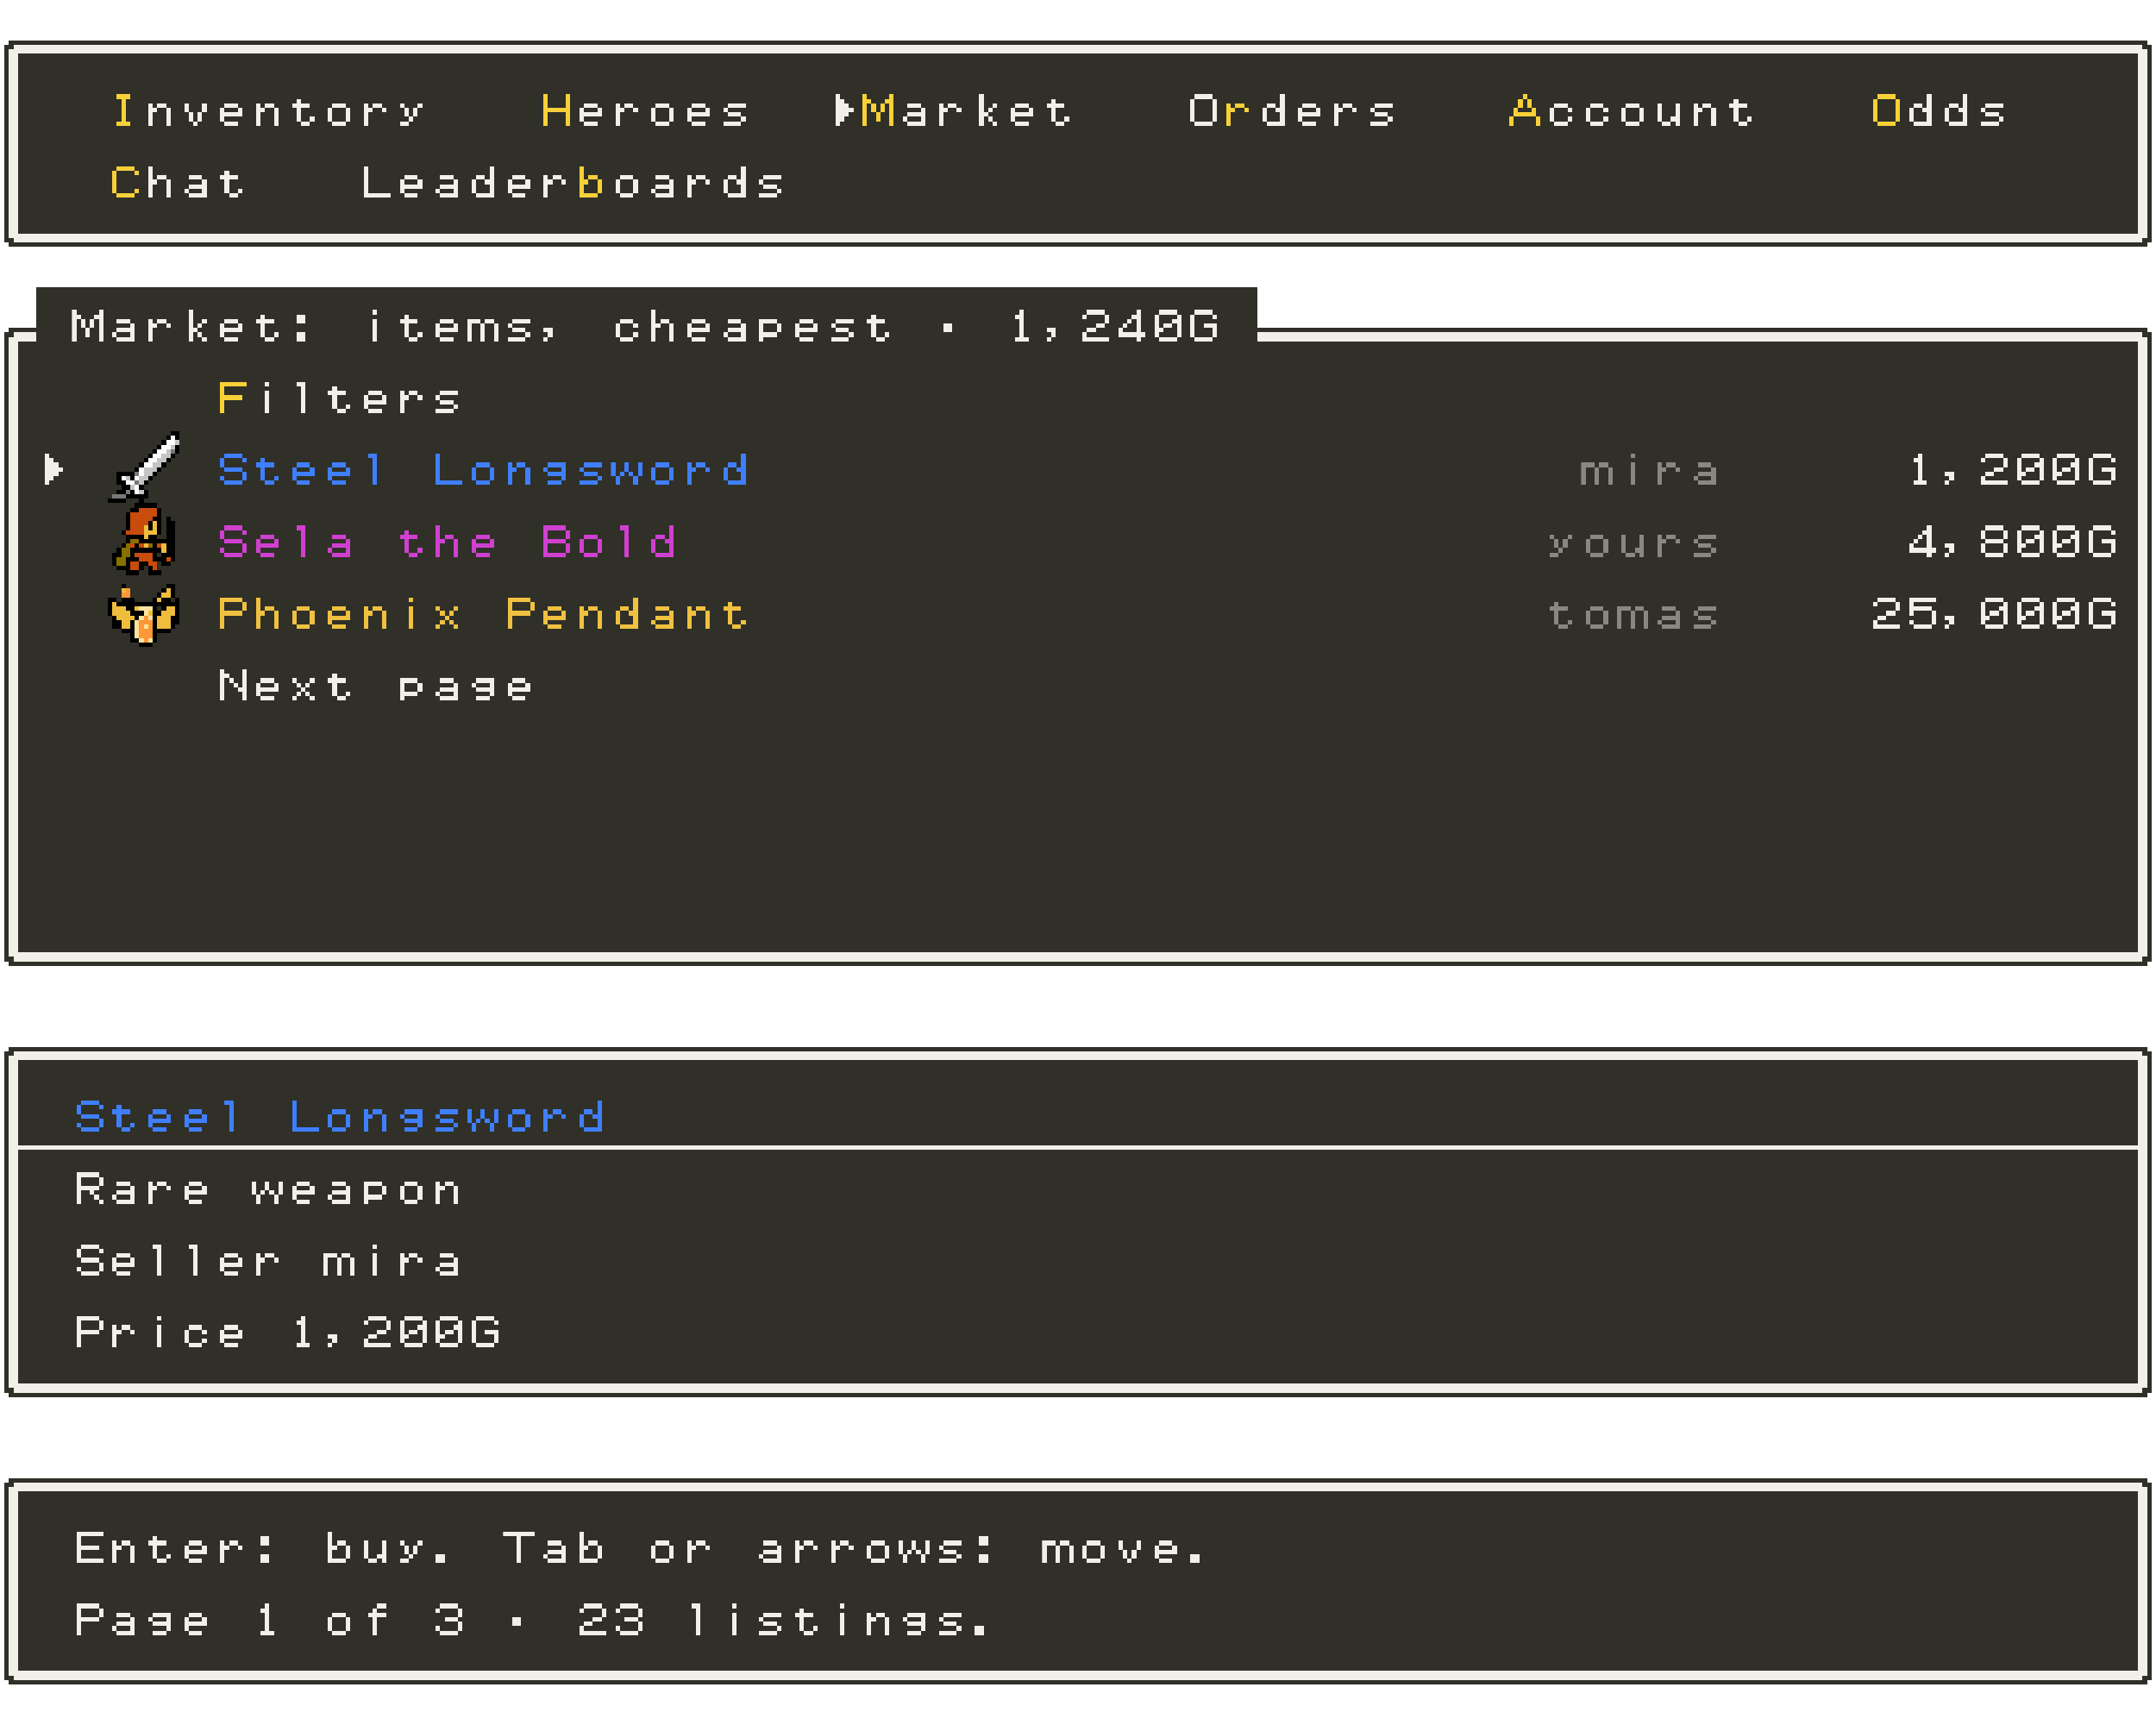
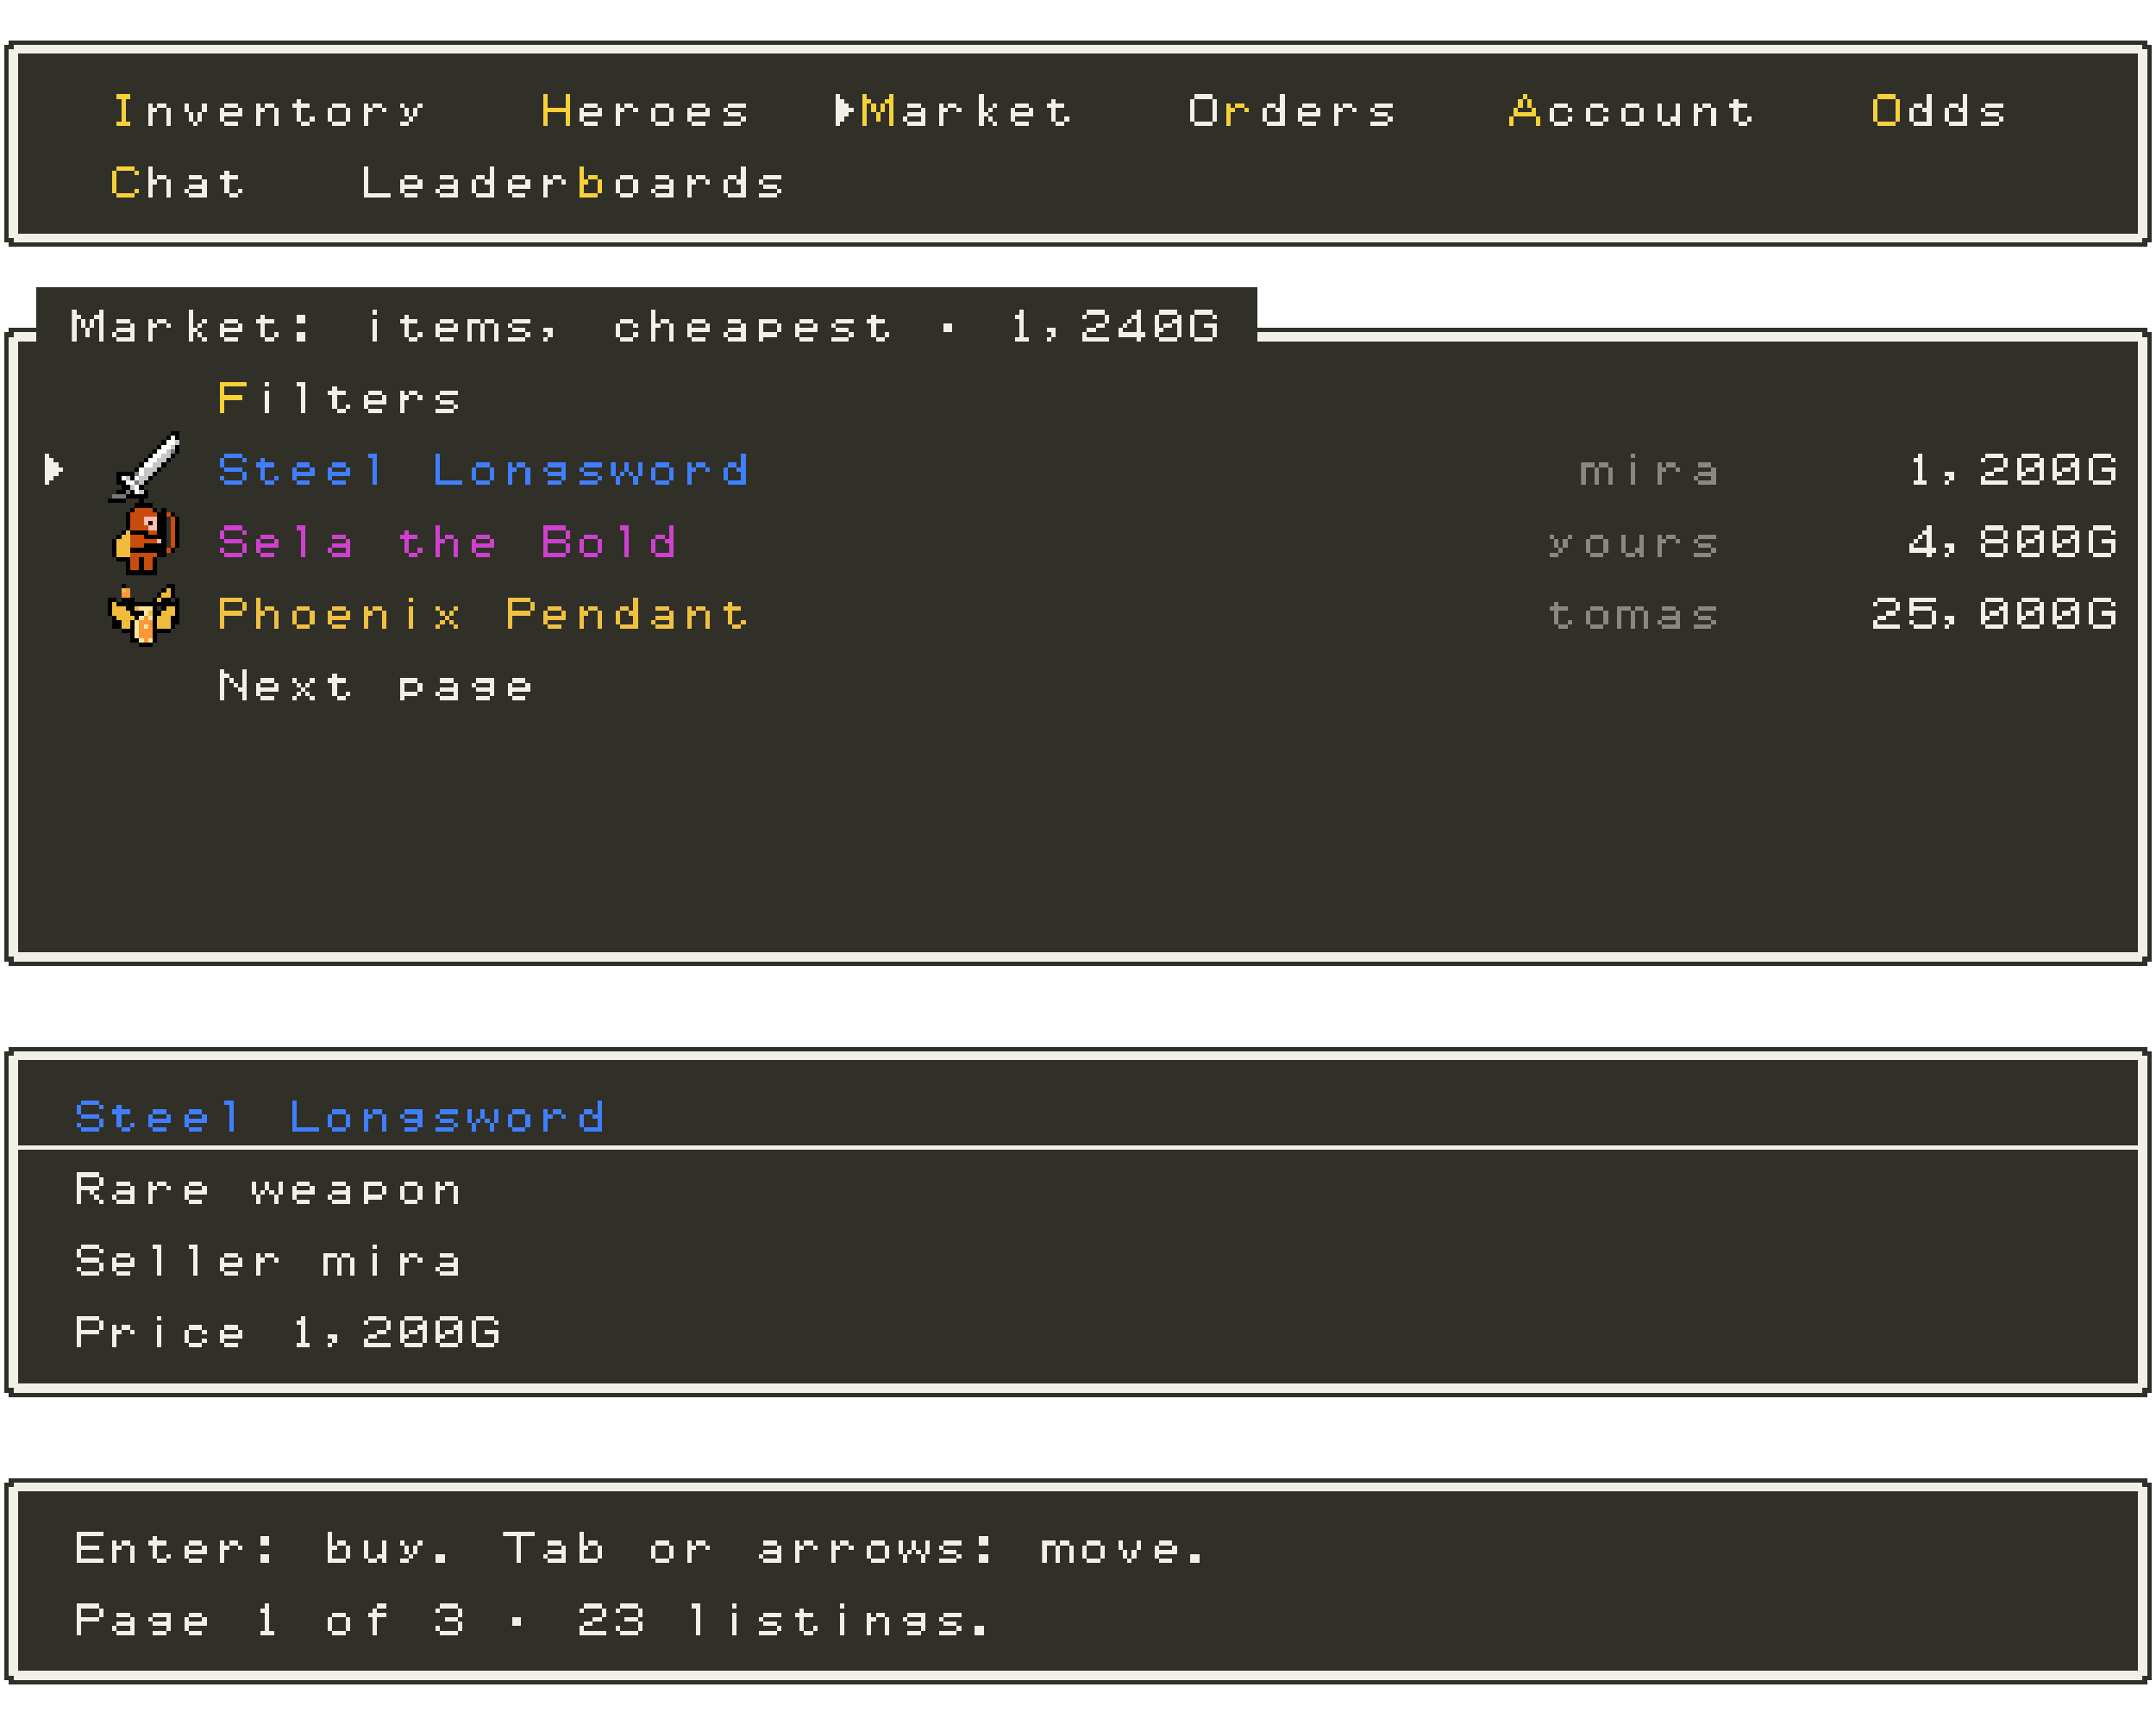
<svg xmlns="http://www.w3.org/2000/svg" viewBox="0 0 480 384" width="480" height="384" shape-rendering="crispEdges">
  <defs>
    <symbol id="g0">
      <path d="M2 5h3v1h-3zM3 6h1v1h-1zM3 7h1v1h-1zM3 8h1v1h-1zM3 9h1v1h-1zM3 10h1v1h-1zM2 11h3v1h-3z" />
    </symbol>
    <symbol id="g1">
      <path d="M1 7h1v1h-1zM3 7h2v1h-2zM1 8h2v1h-2zM5 8h1v1h-1zM1 9h1v1h-1zM5 9h1v1h-1zM1 10h1v1h-1zM5 10h1v1h-1zM1 11h1v1h-1zM5 11h1v1h-1z" />
    </symbol>
    <symbol id="g2">
      <path d="M1 7h1v1h-1zM5 7h1v1h-1zM1 8h1v1h-1zM5 8h1v1h-1zM2 9h1v1h-1zM4 9h1v1h-1zM2 10h1v1h-1zM4 10h1v1h-1zM3 11h1v1h-1z" />
    </symbol>
    <symbol id="g3">
      <path d="M2 7h3v1h-3zM1 8h1v1h-1zM5 8h1v1h-1zM1 9h5v1h-5zM1 10h1v1h-1zM2 11h3v1h-3z" />
    </symbol>
    <symbol id="g4">
      <path d="M2 6h1v1h-1zM1 7h4v1h-4zM2 8h1v1h-1zM2 9h1v1h-1zM2 10h1v1h-1zM5 10h1v1h-1zM3 11h2v1h-2z" />
    </symbol>
    <symbol id="g5">
      <path d="M2 7h3v1h-3zM1 8h1v1h-1zM5 8h1v1h-1zM1 9h1v1h-1zM5 9h1v1h-1zM1 10h1v1h-1zM5 10h1v1h-1zM2 11h3v1h-3z" />
    </symbol>
    <symbol id="g6">
      <path d="M1 7h1v1h-1zM3 7h2v1h-2zM1 8h2v1h-2zM5 8h1v1h-1zM1 9h1v1h-1zM1 10h1v1h-1zM1 11h1v1h-1z" />
    </symbol>
    <symbol id="g7">
      <path d="M1 7h1v1h-1zM5 7h1v1h-1zM2 8h1v1h-1zM4 8h1v1h-1zM2 9h1v1h-1zM4 9h1v1h-1zM3 10h1v1h-1zM1 11h2v1h-2z" />
    </symbol>
    <symbol id="g8">
      <path d="M1 5h1v1h-1zM6 5h1v1h-1zM1 6h1v1h-1zM6 6h1v1h-1zM1 7h1v1h-1zM6 7h1v1h-1zM1 8h6v1h-6zM1 9h1v1h-1zM6 9h1v1h-1zM1 10h1v1h-1zM6 10h1v1h-1zM1 11h1v1h-1zM6 11h1v1h-1z" />
    </symbol>
    <symbol id="g9">
      <path d="M2 7h4v1h-4zM1 8h1v1h-1zM2 9h3v1h-3zM5 10h1v1h-1zM1 11h4v1h-4z" />
    </symbol>
    <symbol id="g10">
      <path d="M2 5h1v1h-1zM2 6h2v1h-2zM2 7h3v1h-3zM2 8h4v1h-4zM2 9h3v1h-3zM2 10h2v1h-2zM2 11h1v1h-1z" />
    </symbol>
    <symbol id="g11">
      <path d="M0 5h1v1h-1zM6 5h1v1h-1zM0 6h2v1h-2zM5 6h2v1h-2zM0 7h1v1h-1zM2 7h1v1h-1zM4 7h1v1h-1zM6 7h1v1h-1zM0 8h1v1h-1zM2 8h1v1h-1zM4 8h1v1h-1zM6 8h1v1h-1zM0 9h1v1h-1zM3 9h1v1h-1zM6 9h1v1h-1zM0 10h1v1h-1zM3 10h1v1h-1zM6 10h1v1h-1zM0 11h1v1h-1zM6 11h1v1h-1z" />
    </symbol>
    <symbol id="g12">
      <path d="M2 7h3v1h-3zM5 8h1v1h-1zM2 9h4v1h-4zM1 10h1v1h-1zM5 10h1v1h-1zM2 11h4v1h-4z" />
    </symbol>
    <symbol id="g13">
      <path d="M2 5h1v1h-1zM2 6h1v1h-1zM2 7h1v1h-1zM5 7h1v1h-1zM2 8h1v1h-1zM4 8h1v1h-1zM2 9h2v1h-2zM2 10h1v1h-1zM4 10h1v1h-1zM2 11h1v1h-1zM5 11h1v1h-1z" />
    </symbol>
    <symbol id="g14">
      <path d="M2 5h4v1h-4zM1 6h1v1h-1zM6 6h1v1h-1zM1 7h1v1h-1zM6 7h1v1h-1zM1 8h1v1h-1zM6 8h1v1h-1zM1 9h1v1h-1zM6 9h1v1h-1zM1 10h1v1h-1zM6 10h1v1h-1zM2 11h4v1h-4z" />
    </symbol>
    <symbol id="g15">
      <path d="M5 5h1v1h-1zM5 6h1v1h-1zM2 7h2v1h-2zM5 7h1v1h-1zM1 8h1v1h-1zM4 8h2v1h-2zM1 9h1v1h-1zM5 9h1v1h-1zM1 10h1v1h-1zM5 10h1v1h-1zM2 11h4v1h-4z" />
    </symbol>
    <symbol id="g16">
      <path d="M3 5h1v1h-1zM2 6h1v1h-1zM4 6h1v1h-1zM2 7h1v1h-1zM4 7h1v1h-1zM1 8h1v1h-1zM5 8h1v1h-1zM1 9h5v1h-5zM0 10h1v1h-1zM6 10h1v1h-1zM0 11h1v1h-1zM6 11h1v1h-1z" />
    </symbol>
    <symbol id="g17">
      <path d="M2 7h3v1h-3zM1 8h1v1h-1zM5 8h1v1h-1zM1 9h1v1h-1zM1 10h1v1h-1zM5 10h1v1h-1zM2 11h3v1h-3z" />
    </symbol>
    <symbol id="g18">
      <path d="M1 7h1v1h-1zM5 7h1v1h-1zM1 8h1v1h-1zM5 8h1v1h-1zM1 9h1v1h-1zM5 9h1v1h-1zM1 10h1v1h-1zM4 10h2v1h-2zM2 11h2v1h-2zM5 11h1v1h-1z" />
    </symbol>
    <symbol id="g19">
      <path d="M2 5h4v1h-4zM1 6h1v1h-1zM6 6h1v1h-1zM1 7h1v1h-1zM1 8h1v1h-1zM1 9h1v1h-1zM1 10h1v1h-1zM6 10h1v1h-1zM2 11h4v1h-4z" />
    </symbol>
    <symbol id="g20">
      <path d="M1 5h1v1h-1zM1 6h1v1h-1zM1 7h1v1h-1zM3 7h2v1h-2zM1 8h2v1h-2zM5 8h1v1h-1zM1 9h1v1h-1zM5 9h1v1h-1zM1 10h1v1h-1zM5 10h1v1h-1zM1 11h1v1h-1zM5 11h1v1h-1z" />
    </symbol>
    <symbol id="g21">
      <path d="M1 5h1v1h-1zM1 6h1v1h-1zM1 7h1v1h-1zM1 8h1v1h-1zM1 9h1v1h-1zM1 10h1v1h-1zM1 11h6v1h-6z" />
    </symbol>
    <symbol id="g22">
      <path d="M1 5h1v1h-1zM1 6h1v1h-1zM1 7h1v1h-1zM3 7h2v1h-2zM1 8h2v1h-2zM5 8h1v1h-1zM1 9h1v1h-1zM5 9h1v1h-1zM1 10h1v1h-1zM5 10h1v1h-1zM1 11h4v1h-4z" />
    </symbol>
    <symbol id="g23">
      <path d="M2 6h2v1h-2zM2 7h2v1h-2zM2 10h2v1h-2zM2 11h2v1h-2z" />
    </symbol>
    <symbol id="g24">
      <path d="M3 5h1v1h-1zM3 7h1v1h-1zM3 8h1v1h-1zM3 9h1v1h-1zM3 10h1v1h-1zM3 11h1v1h-1z" />
    </symbol>
    <symbol id="g25">
      <path d="M0 7h3v1h-3zM4 7h2v1h-2zM0 8h1v1h-1zM3 8h1v1h-1zM6 8h1v1h-1zM0 9h1v1h-1zM3 9h1v1h-1zM6 9h1v1h-1zM0 10h1v1h-1zM3 10h1v1h-1zM6 10h1v1h-1zM0 11h1v1h-1zM3 11h1v1h-1zM6 11h1v1h-1z" />
    </symbol>
    <symbol id="g26">
      <path d="M1 9h2v1h-2zM2 10h1v1h-1zM1 11h1v1h-1z" />
    </symbol>
    <symbol id="g27">
      <path d="M1 7h4v1h-4zM1 8h1v1h-1zM5 8h1v1h-1zM1 9h1v1h-1zM5 9h1v1h-1zM1 10h4v1h-4zM1 11h1v1h-1z" />
    </symbol>
    <symbol id="g28">
      <path d="M2 8h2v1h-2zM2 9h2v1h-2z" />
    </symbol>
    <symbol id="g29">
      <path d="M3 5h1v1h-1zM2 6h2v1h-2zM3 7h1v1h-1zM3 8h1v1h-1zM3 9h1v1h-1zM3 10h1v1h-1zM2 11h3v1h-3z" />
    </symbol>
    <symbol id="g30">
      <path d="M2 5h4v1h-4zM1 6h1v1h-1zM6 6h1v1h-1zM6 7h1v1h-1zM4 8h2v1h-2zM2 9h2v1h-2zM1 10h1v1h-1zM1 11h6v1h-6z" />
    </symbol>
    <symbol id="g31">
      <path d="M5 5h1v1h-1zM4 6h2v1h-2zM3 7h1v1h-1zM5 7h1v1h-1zM2 8h1v1h-1zM5 8h1v1h-1zM1 9h1v1h-1zM5 9h1v1h-1zM1 10h6v1h-6zM5 11h1v1h-1z" />
    </symbol>
    <symbol id="g32">
      <path d="M2 5h4v1h-4zM1 6h1v1h-1zM6 6h1v1h-1zM1 7h1v1h-1zM5 7h2v1h-2zM1 8h1v1h-1zM3 8h2v1h-2zM6 8h1v1h-1zM1 9h2v1h-2zM6 9h1v1h-1zM1 10h1v1h-1zM6 10h1v1h-1zM2 11h4v1h-4z" />
    </symbol>
    <symbol id="g33">
      <path d="M2 5h4v1h-4zM1 6h1v1h-1zM6 6h1v1h-1zM1 7h1v1h-1zM1 8h1v1h-1zM4 8h3v1h-3zM1 9h1v1h-1zM6 9h1v1h-1zM1 10h1v1h-1zM6 10h1v1h-1zM2 11h4v1h-4z" />
    </symbol>
    <symbol id="g34">
      <path d="M1 5h6v1h-6zM1 6h1v1h-1zM1 7h1v1h-1zM1 8h5v1h-5zM1 9h1v1h-1zM1 10h1v1h-1zM1 11h1v1h-1z" />
    </symbol>
    <symbol id="g35">
      <path d="M2 5h2v1h-2zM3 6h1v1h-1zM3 7h1v1h-1zM3 8h1v1h-1zM3 9h1v1h-1zM3 10h1v1h-1zM3 11h1v1h-1z" />
    </symbol>
    <symbol id="g36">
      <path d="M2 5h4v1h-4zM1 6h1v1h-1zM6 6h1v1h-1zM1 7h1v1h-1zM2 8h4v1h-4zM6 9h1v1h-1zM1 10h1v1h-1zM6 10h1v1h-1zM2 11h4v1h-4z" />
    </symbol>
    <symbol id="g37">
      <path d="M2 7h4v1h-4zM1 8h1v1h-1zM5 8h1v1h-1zM2 9h4v1h-4zM5 10h1v1h-1zM2 11h3v1h-3z" />
    </symbol>
    <symbol id="g38">
      <path d="M0 7h1v1h-1zM3 7h1v1h-1zM6 7h1v1h-1zM0 8h1v1h-1zM3 8h1v1h-1zM6 8h1v1h-1zM0 9h1v1h-1zM2 9h1v1h-1zM4 9h1v1h-1zM6 9h1v1h-1zM1 10h1v1h-1zM5 10h1v1h-1zM1 11h1v1h-1zM5 11h1v1h-1z" />
    </symbol>
    <symbol id="g39">
      <path d="M1 5h5v1h-5zM1 6h1v1h-1zM6 6h1v1h-1zM1 7h1v1h-1zM6 7h1v1h-1zM1 8h5v1h-5zM1 9h1v1h-1zM6 9h1v1h-1zM1 10h1v1h-1zM6 10h1v1h-1zM1 11h5v1h-5z" />
    </symbol>
    <symbol id="g40">
      <path d="M2 5h4v1h-4zM1 6h1v1h-1zM6 6h1v1h-1zM1 7h1v1h-1zM6 7h1v1h-1zM2 8h4v1h-4zM1 9h1v1h-1zM6 9h1v1h-1zM1 10h1v1h-1zM6 10h1v1h-1zM2 11h4v1h-4z" />
    </symbol>
    <symbol id="g41">
      <path d="M1 5h5v1h-5zM1 6h1v1h-1zM6 6h1v1h-1zM1 7h1v1h-1zM6 7h1v1h-1zM1 8h5v1h-5zM1 9h1v1h-1zM1 10h1v1h-1zM1 11h1v1h-1z" />
    </symbol>
    <symbol id="g42">
      <path d="M1 7h1v1h-1zM5 7h1v1h-1zM2 8h1v1h-1zM4 8h1v1h-1zM3 9h1v1h-1zM2 10h1v1h-1zM4 10h1v1h-1zM1 11h1v1h-1zM5 11h1v1h-1z" />
    </symbol>
    <symbol id="g43">
      <path d="M1 5h6v1h-6zM1 6h1v1h-1zM1 7h5v1h-5zM1 8h1v1h-1zM6 8h1v1h-1zM6 9h1v1h-1zM1 10h1v1h-1zM6 10h1v1h-1zM2 11h4v1h-4z" />
    </symbol>
    <symbol id="g44">
      <path d="M1 5h1v1h-1zM6 5h1v1h-1zM1 6h2v1h-2zM6 6h1v1h-1zM1 7h1v1h-1zM3 7h1v1h-1zM6 7h1v1h-1zM1 8h1v1h-1zM4 8h1v1h-1zM6 8h1v1h-1zM1 9h1v1h-1zM5 9h2v1h-2zM1 10h1v1h-1zM6 10h1v1h-1zM1 11h1v1h-1zM6 11h1v1h-1z" />
    </symbol>
    <symbol id="g45">
      <path d="M1 5h5v1h-5zM1 6h1v1h-1zM6 6h1v1h-1zM1 7h1v1h-1zM6 7h1v1h-1zM1 8h5v1h-5zM1 9h1v1h-1zM4 9h1v1h-1zM1 10h1v1h-1zM5 10h1v1h-1zM1 11h1v1h-1zM6 11h1v1h-1z" />
    </symbol>
    <symbol id="g46">
      <path d="M1 5h6v1h-6zM1 6h1v1h-1zM1 7h1v1h-1zM1 8h5v1h-5zM1 9h1v1h-1zM1 10h1v1h-1zM1 11h6v1h-6z" />
    </symbol>
    <symbol id="g47">
      <path d="M1 10h2v1h-2zM1 11h2v1h-2z" />
    </symbol>
    <symbol id="g48">
      <path d="M0 5h7v1h-7zM3 6h1v1h-1zM3 7h1v1h-1zM3 8h1v1h-1zM3 9h1v1h-1zM3 10h1v1h-1zM3 11h1v1h-1z" />
    </symbol>
    <symbol id="g49">
      <path d="M4 5h2v1h-2zM3 6h1v1h-1zM2 7h4v1h-4zM3 8h1v1h-1zM3 9h1v1h-1zM3 10h1v1h-1zM3 11h1v1h-1z" />
    </symbol>
    <symbol id="g50">
      <path d="M2 5h4v1h-4zM1 6h1v1h-1zM6 6h1v1h-1zM6 7h1v1h-1zM3 8h3v1h-3zM6 9h1v1h-1zM1 10h1v1h-1zM6 10h1v1h-1zM2 11h4v1h-4z" />
    </symbol>
  </defs>
  <g id="w-tab">
    <path fill="#303028" d="M2 9H478V10H479V54H478V55H2V54H1V10H2Z" />
    <g fill="#f0f0e8">
      <rect x="3" y="10" width="474" height="1" />
      <rect x="2" y="11" width="476" height="1" />
      <rect x="2" y="52" width="476" height="1" />
      <rect x="3" y="53" width="474" height="1" />
      <rect x="2" y="12" width="2" height="40" />
      <rect x="476" y="12" width="2" height="40" />
    </g>
    <use href="#g10" x="184" y="16" fill="#f0f0e8" />
    <use href="#g0" x="24" y="16" fill="#f8d038" />
    <use href="#g1" x="32" y="16" fill="#f0f0e8" />
    <use href="#g2" x="40" y="16" fill="#f0f0e8" />
    <use href="#g3" x="48" y="16" fill="#f0f0e8" />
    <use href="#g1" x="56" y="16" fill="#f0f0e8" />
    <use href="#g4" x="64" y="16" fill="#f0f0e8" />
    <use href="#g5" x="72" y="16" fill="#f0f0e8" />
    <use href="#g6" x="80" y="16" fill="#f0f0e8" />
    <use href="#g7" x="88" y="16" fill="#f0f0e8" />
    <use href="#g8" x="120" y="16" fill="#f8d038" />
    <use href="#g3" x="128" y="16" fill="#f0f0e8" />
    <use href="#g6" x="136" y="16" fill="#f0f0e8" />
    <use href="#g5" x="144" y="16" fill="#f0f0e8" />
    <use href="#g3" x="152" y="16" fill="#f0f0e8" />
    <use href="#g9" x="160" y="16" fill="#f0f0e8" />
    <use href="#g11" x="192" y="16" fill="#f8d038" />
    <use href="#g12" x="200" y="16" fill="#f0f0e8" />
    <use href="#g6" x="208" y="16" fill="#f0f0e8" />
    <use href="#g13" x="216" y="16" fill="#f0f0e8" />
    <use href="#g3" x="224" y="16" fill="#f0f0e8" />
    <use href="#g4" x="232" y="16" fill="#f0f0e8" />
    <use href="#g14" x="264" y="16" fill="#f0f0e8" />
    <use href="#g6" x="272" y="16" fill="#f8d038" />
    <use href="#g15" x="280" y="16" fill="#f0f0e8" />
    <use href="#g3" x="288" y="16" fill="#f0f0e8" />
    <use href="#g6" x="296" y="16" fill="#f0f0e8" />
    <use href="#g9" x="304" y="16" fill="#f0f0e8" />
    <use href="#g16" x="336" y="16" fill="#f8d038" />
    <use href="#g17" x="344" y="16" fill="#f0f0e8" />
    <use href="#g17" x="352" y="16" fill="#f0f0e8" />
    <use href="#g5" x="360" y="16" fill="#f0f0e8" />
    <use href="#g18" x="368" y="16" fill="#f0f0e8" />
    <use href="#g1" x="376" y="16" fill="#f0f0e8" />
    <use href="#g4" x="384" y="16" fill="#f0f0e8" />
    <use href="#g14" x="416" y="16" fill="#f8d038" />
    <use href="#g15" x="424" y="16" fill="#f0f0e8" />
    <use href="#g15" x="432" y="16" fill="#f0f0e8" />
    <use href="#g9" x="440" y="16" fill="#f0f0e8" />
    <use href="#g19" x="24" y="32" fill="#f8d038" />
    <use href="#g20" x="32" y="32" fill="#f0f0e8" />
    <use href="#g12" x="40" y="32" fill="#f0f0e8" />
    <use href="#g4" x="48" y="32" fill="#f0f0e8" />
    <use href="#g21" x="80" y="32" fill="#f0f0e8" />
    <use href="#g3" x="88" y="32" fill="#f0f0e8" />
    <use href="#g12" x="96" y="32" fill="#f0f0e8" />
    <use href="#g15" x="104" y="32" fill="#f0f0e8" />
    <use href="#g3" x="112" y="32" fill="#f0f0e8" />
    <use href="#g6" x="120" y="32" fill="#f0f0e8" />
    <use href="#g22" x="128" y="32" fill="#f8d038" />
    <use href="#g5" x="136" y="32" fill="#f0f0e8" />
    <use href="#g12" x="144" y="32" fill="#f0f0e8" />
    <use href="#g6" x="152" y="32" fill="#f0f0e8" />
    <use href="#g15" x="160" y="32" fill="#f0f0e8" />
    <use href="#g9" x="168" y="32" fill="#f0f0e8" />
  </g>
  <g id="w-list" transform="translate(0 64)">
    <path fill="#303028" d="M2 9H478V10H479V150H478V151H2V150H1V10H2Z" />
    <g fill="#f0f0e8">
      <rect x="3" y="10" width="474" height="1" />
      <rect x="2" y="11" width="476" height="1" />
      <rect x="2" y="148" width="476" height="1" />
      <rect x="3" y="149" width="474" height="1" />
      <rect x="2" y="12" width="2" height="136" />
      <rect x="476" y="12" width="2" height="136" />
    </g>
    <rect x="8" y="0" width="272" height="16" fill="#303028" />
    <use href="#g11" x="16" y="0" fill="#f0f0e8" />
    <use href="#g12" x="24" y="0" fill="#f0f0e8" />
    <use href="#g6" x="32" y="0" fill="#f0f0e8" />
    <use href="#g13" x="40" y="0" fill="#f0f0e8" />
    <use href="#g3" x="48" y="0" fill="#f0f0e8" />
    <use href="#g4" x="56" y="0" fill="#f0f0e8" />
    <use href="#g23" x="64" y="0" fill="#f0f0e8" />
    <use href="#g24" x="80" y="0" fill="#f0f0e8" />
    <use href="#g4" x="88" y="0" fill="#f0f0e8" />
    <use href="#g3" x="96" y="0" fill="#f0f0e8" />
    <use href="#g25" x="104" y="0" fill="#f0f0e8" />
    <use href="#g9" x="112" y="0" fill="#f0f0e8" />
    <use href="#g26" x="120" y="0" fill="#f0f0e8" />
    <use href="#g17" x="136" y="0" fill="#f0f0e8" />
    <use href="#g20" x="144" y="0" fill="#f0f0e8" />
    <use href="#g3" x="152" y="0" fill="#f0f0e8" />
    <use href="#g12" x="160" y="0" fill="#f0f0e8" />
    <use href="#g27" x="168" y="0" fill="#f0f0e8" />
    <use href="#g3" x="176" y="0" fill="#f0f0e8" />
    <use href="#g9" x="184" y="0" fill="#f0f0e8" />
    <use href="#g4" x="192" y="0" fill="#f0f0e8" />
    <use href="#g28" x="208" y="0" fill="#f0f0e8" />
    <use href="#g29" x="224" y="0" fill="#f0f0e8" />
    <use href="#g26" x="232" y="0" fill="#f0f0e8" />
    <use href="#g30" x="240" y="0" fill="#f0f0e8" />
    <use href="#g31" x="248" y="0" fill="#f0f0e8" />
    <use href="#g32" x="256" y="0" fill="#f0f0e8" />
    <use href="#g33" x="264" y="0" fill="#f0f0e8" />
    <use href="#g34" x="48" y="16" fill="#f8d038" />
    <use href="#g24" x="56" y="16" fill="#f0f0e8" />
    <use href="#g35" x="64" y="16" fill="#f0f0e8" />
    <use href="#g4" x="72" y="16" fill="#f0f0e8" />
    <use href="#g3" x="80" y="16" fill="#f0f0e8" />
    <use href="#g6" x="88" y="16" fill="#f0f0e8" />
    <use href="#g9" x="96" y="16" fill="#f0f0e8" />
    <use href="#g10" x="8" y="32" fill="#f0f0e8" />
    <g transform="translate(24 32)">
      <path fill="#000000" d="M14 0h2v1h-2zM13 1h1v1h-1zM15 1h1v1h-1zM12 2h1v1h-1zM11 3h1v1h-1zM15 3h1v1h-1zM10 4h1v1h-1zM15 4h1v1h-1zM9 5h1v1h-1zM14 5h1v1h-1zM8 6h1v1h-1zM13 6h1v1h-1zM7 7h1v1h-1zM12 7h1v1h-1zM6 8h1v1h-1zM11 8h1v1h-1zM2 9h4v1h-4zM10 9h1v1h-1zM2 10h1v1h-1zM5 10h1v1h-1zM9 10h1v1h-1zM2 11h2v1h-2zM8 11h1v1h-1zM3 12h2v1h-2zM7 12h1v1h-1zM2 13h2v1h-2zM5 13h1v1h-1zM8 13h1v1h-1zM4 14h5v1h-5zM0 15h4v1h-4zM7 15h1v1h-1z" />
      <path fill="#787878" d="M14 4h1v1h-1zM6 9h1v1h-1zM6 11h1v1h-1zM4 13h1v1h-1zM1 14h3v1h-3z" />
      <path fill="#c4c4c4" d="M15 2h1v1h-1zM14 3h1v1h-1zM13 4h1v1h-1zM12 5h2v1h-2zM11 6h2v1h-2zM10 7h2v1h-2zM8 8h3v1h-3zM8 9h2v1h-2zM4 10h1v1h-1zM7 10h2v1h-2zM7 11h1v1h-1zM5 12h1v1h-1zM7 13h1v1h-1z" />
      <path fill="#fcfcfc" d="M14 1h1v1h-1zM13 2h2v1h-2zM12 3h2v1h-2zM11 4h2v1h-2zM10 5h2v1h-2zM9 6h2v1h-2zM8 7h2v1h-2zM7 8h1v1h-1zM7 9h1v1h-1zM3 10h1v1h-1zM6 10h1v1h-1zM4 11h2v1h-2zM6 12h1v1h-1zM6 13h1v1h-1z" />
    </g>
    <use href="#g36" x="48" y="32" fill="#3f7fff" />
    <use href="#g4" x="56" y="32" fill="#3f7fff" />
    <use href="#g3" x="64" y="32" fill="#3f7fff" />
    <use href="#g3" x="72" y="32" fill="#3f7fff" />
    <use href="#g35" x="80" y="32" fill="#3f7fff" />
    <use href="#g21" x="96" y="32" fill="#3f7fff" />
    <use href="#g5" x="104" y="32" fill="#3f7fff" />
    <use href="#g1" x="112" y="32" fill="#3f7fff" />
    <use href="#g37" x="120" y="32" fill="#3f7fff" />
    <use href="#g9" x="128" y="32" fill="#3f7fff" />
    <use href="#g38" x="136" y="32" fill="#3f7fff" />
    <use href="#g5" x="144" y="32" fill="#3f7fff" />
    <use href="#g6" x="152" y="32" fill="#3f7fff" />
    <use href="#g15" x="160" y="32" fill="#3f7fff" />
    <use href="#g25" x="352" y="32" fill="#888880" />
    <use href="#g24" x="360" y="32" fill="#888880" />
    <use href="#g6" x="368" y="32" fill="#888880" />
    <use href="#g12" x="376" y="32" fill="#888880" />
    <use href="#g29" x="424" y="32" fill="#f0f0e8" />
    <use href="#g26" x="432" y="32" fill="#f0f0e8" />
    <use href="#g30" x="440" y="32" fill="#f0f0e8" />
    <use href="#g32" x="448" y="32" fill="#f0f0e8" />
    <use href="#g32" x="456" y="32" fill="#f0f0e8" />
    <use href="#g33" x="464" y="32" fill="#f0f0e8" />
    <g transform="translate(24 48)">
-       <path fill="#000000" d="M6 0h5v1h-5zM5 1h2v1h-2zM11 1h1v1h-1zM4 2h1v1h-1zM11 2h1v1h-1zM4 3h1v1h-1zM10 3h2v1h-2zM13 3h1v1h-1zM4 4h1v1h-1zM9 4h1v1h-1zM11 4h1v1h-1zM13 4h2v1h-2zM4 5h1v1h-1zM9 5h1v1h-1zM11 5h1v1h-1zM13 5h2v1h-2zM3 6h1v1h-1zM11 6h1v1h-1zM13 6h2v1h-2zM4 7h4v1h-4zM9 7h2v1h-2zM13 7h2v1h-2zM4 8h1v1h-1zM7 8h8v1h-8zM3 9h1v1h-1zM6 9h1v1h-1zM10 9h1v1h-1zM13 9h2v1h-2zM2 10h1v1h-1zM5 10h7v1h-7zM13 10h2v1h-2zM1 11h2v1h-2zM5 11h1v1h-1zM10 11h1v1h-1zM12 11h3v1h-3zM1 12h1v1h-1zM4 12h3v1h-3zM10 12h3v1h-3zM14 12h1v1h-1zM1 13h1v1h-1zM4 13h1v1h-1zM7 13h2v1h-2zM12 13h2v1h-2zM2 14h3v1h-3zM7 14h1v1h-1zM9 14h1v1h-1zM4 15h3v1h-3zM9 15h3v1h-3z" />
-       <path fill="#887000" d="M5 8h2v1h-2zM4 9h1v1h-1zM9 9h1v1h-1zM3 10h2v1h-2zM3 11h2v1h-2zM2 12h2v1h-2zM2 13h2v1h-2z" />
-       <path fill="#c84c0c" d="M7 1h4v1h-4zM5 2h6v1h-6zM5 3h5v1h-5zM5 4h4v1h-4zM5 5h3v1h-3zM4 6h4v1h-4zM5 9h1v1h-1zM7 9h1v1h-1zM11 9h1v1h-1zM6 11h4v1h-4zM7 12h3v1h-3zM13 12h1v1h-1zM5 13h2v1h-2zM9 13h2v1h-2zM5 14h2v1h-2zM10 14h1v1h-1z" />
-       <path fill="#f0bc3c" d="M10 4h1v1h-1zM8 5h1v1h-1zM10 5h1v1h-1zM8 6h3v1h-3zM8 7h1v1h-1zM8 9h1v1h-1zM12 9h1v1h-1zM12 10h1v1h-1z" />
+       <path fill="#000000" d="M6 0h4v1h-4zM5 1h1v1h-1zM10 1h1v1h-1zM12 1h1v1h-1zM4 2h1v1h-1zM11 2h2v1h-2zM14 2h1v1h-1zM4 3h1v1h-1zM11 3h2v1h-2zM15 3h1v1h-1zM4 4h1v1h-1zM9 4h1v1h-1zM11 4h2v1h-2zM15 4h1v1h-1zM4 5h1v1h-1zM11 5h2v1h-2zM15 5h1v1h-1zM3 6h1v1h-1zM5 6h4v1h-4zM11 6h2v1h-2zM15 6h1v1h-1zM2 7h1v1h-1zM8 7h5v1h-5zM15 7h1v1h-1zM1 8h1v1h-1zM12 8h1v1h-1zM15 8h1v1h-1zM1 9h1v1h-1zM8 9h5v1h-5zM15 9h1v1h-1zM1 10h1v1h-1zM5 10h8v1h-8zM14 10h1v1h-1zM1 11h1v1h-1zM11 11h2v1h-2zM2 12h3v1h-3zM7 12h1v1h-1zM10 12h1v1h-1zM4 13h1v1h-1zM7 13h1v1h-1zM10 13h1v1h-1zM4 14h1v1h-1zM7 14h1v1h-1zM10 14h1v1h-1zM4 15h7v1h-7z" />
+       <path fill="#c84c0c" d="M6 1h4v1h-4zM5 2h6v1h-6zM13 2h1v1h-1zM5 3h3v1h-3zM14 3h1v1h-1zM5 4h3v1h-3zM14 4h1v1h-1zM5 5h4v1h-4zM14 5h1v1h-1zM9 6h2v1h-2zM14 6h1v1h-1zM5 7h3v1h-3zM14 7h1v1h-1zM5 8h6v1h-6zM14 8h1v1h-1zM5 9h3v1h-3zM14 9h1v1h-1zM13 10h1v1h-1zM5 11h6v1h-6zM5 12h2v1h-2zM8 12h2v1h-2zM5 13h2v1h-2zM8 13h2v1h-2zM5 14h2v1h-2zM8 14h2v1h-2z" />
+       <path fill="#f0bc3c" d="M4 6h1v1h-1zM3 7h2v1h-2zM2 8h3v1h-3zM2 9h3v1h-3zM2 10h3v1h-3zM2 11h3v1h-3z" />
+       <path fill="#fcbcb0" d="M8 3h3v1h-3zM8 4h1v1h-1zM10 4h1v1h-1zM9 5h2v1h-2zM11 8h1v1h-1z" />
    </g>
    <use href="#g36" x="48" y="48" fill="#d040d0" />
    <use href="#g3" x="56" y="48" fill="#d040d0" />
    <use href="#g35" x="64" y="48" fill="#d040d0" />
    <use href="#g12" x="72" y="48" fill="#d040d0" />
    <use href="#g4" x="88" y="48" fill="#d040d0" />
    <use href="#g20" x="96" y="48" fill="#d040d0" />
    <use href="#g3" x="104" y="48" fill="#d040d0" />
    <use href="#g39" x="120" y="48" fill="#d040d0" />
    <use href="#g5" x="128" y="48" fill="#d040d0" />
    <use href="#g35" x="136" y="48" fill="#d040d0" />
    <use href="#g15" x="144" y="48" fill="#d040d0" />
    <use href="#g7" x="344" y="48" fill="#888880" />
    <use href="#g5" x="352" y="48" fill="#888880" />
    <use href="#g18" x="360" y="48" fill="#888880" />
    <use href="#g6" x="368" y="48" fill="#888880" />
    <use href="#g9" x="376" y="48" fill="#888880" />
    <use href="#g31" x="424" y="48" fill="#f0f0e8" />
    <use href="#g26" x="432" y="48" fill="#f0f0e8" />
    <use href="#g40" x="440" y="48" fill="#f0f0e8" />
    <use href="#g32" x="448" y="48" fill="#f0f0e8" />
    <use href="#g32" x="456" y="48" fill="#f0f0e8" />
    <use href="#g33" x="464" y="48" fill="#f0f0e8" />
    <g transform="translate(24 64)">
      <path fill="#000000" d="M3 2h1v1h-1zM13 2h2v1h-2zM12 3h1v1h-1zM14 3h1v1h-1zM11 4h1v1h-1zM14 4h1v1h-1zM0 5h2v1h-2zM3 5h3v1h-3zM10 5h1v1h-1zM12 5h2v1h-2zM15 5h1v1h-1zM0 6h1v1h-1zM2 6h14v1h-14zM0 7h1v1h-1zM4 7h2v1h-2zM10 7h1v1h-1zM12 7h1v1h-1zM15 7h1v1h-1zM0 8h1v1h-1zM5 8h3v1h-3zM10 8h2v1h-2zM15 8h1v1h-1zM1 9h1v1h-1zM6 9h1v1h-1zM10 9h1v1h-1zM14 9h2v1h-2zM1 10h2v1h-2zM5 10h1v1h-1zM10 10h1v1h-1zM14 10h2v1h-2zM1 11h2v1h-2zM5 11h1v1h-1zM10 11h1v1h-1zM14 11h1v1h-1zM3 12h3v1h-3zM10 12h4v1h-4zM5 13h1v1h-1zM10 13h1v1h-1zM5 14h2v1h-2zM10 14h1v1h-1zM7 15h3v1h-3z" />
      <path fill="#f0bc3c" d="M3 3h1v1h-1zM13 3h1v1h-1zM12 4h2v1h-2zM11 5h1v1h-1zM1 6h1v1h-1zM1 7h3v1h-3zM6 7h1v1h-1zM13 7h2v1h-2zM1 8h4v1h-4zM9 8h1v1h-1zM12 8h3v1h-3zM2 9h4v1h-4zM11 9h3v1h-3zM3 10h2v1h-2zM11 10h3v1h-3zM3 11h2v1h-2zM11 11h3v1h-3z" />
      <path fill="#fc9838" d="M4 3h1v1h-1zM3 4h2v1h-2zM8 9h1v1h-1zM7 10h3v1h-3zM7 11h1v1h-1zM9 11h1v1h-1zM7 12h3v1h-3zM7 13h3v1h-3zM8 14h1v1h-1z" />
      <path fill="#fce4a0" d="M7 7h3v1h-3zM8 8h1v1h-1zM7 9h1v1h-1zM9 9h1v1h-1zM6 10h1v1h-1zM6 11h1v1h-1zM8 11h1v1h-1zM6 12h1v1h-1zM6 13h1v1h-1zM7 14h1v1h-1zM9 14h1v1h-1z" />
    </g>
    <use href="#g41" x="48" y="64" fill="#f0c040" />
    <use href="#g20" x="56" y="64" fill="#f0c040" />
    <use href="#g5" x="64" y="64" fill="#f0c040" />
    <use href="#g3" x="72" y="64" fill="#f0c040" />
    <use href="#g1" x="80" y="64" fill="#f0c040" />
    <use href="#g24" x="88" y="64" fill="#f0c040" />
    <use href="#g42" x="96" y="64" fill="#f0c040" />
    <use href="#g41" x="112" y="64" fill="#f0c040" />
    <use href="#g3" x="120" y="64" fill="#f0c040" />
    <use href="#g1" x="128" y="64" fill="#f0c040" />
    <use href="#g15" x="136" y="64" fill="#f0c040" />
    <use href="#g12" x="144" y="64" fill="#f0c040" />
    <use href="#g1" x="152" y="64" fill="#f0c040" />
    <use href="#g4" x="160" y="64" fill="#f0c040" />
    <use href="#g4" x="344" y="64" fill="#888880" />
    <use href="#g5" x="352" y="64" fill="#888880" />
    <use href="#g25" x="360" y="64" fill="#888880" />
    <use href="#g12" x="368" y="64" fill="#888880" />
    <use href="#g9" x="376" y="64" fill="#888880" />
    <use href="#g30" x="416" y="64" fill="#f0f0e8" />
    <use href="#g43" x="424" y="64" fill="#f0f0e8" />
    <use href="#g26" x="432" y="64" fill="#f0f0e8" />
    <use href="#g32" x="440" y="64" fill="#f0f0e8" />
    <use href="#g32" x="448" y="64" fill="#f0f0e8" />
    <use href="#g32" x="456" y="64" fill="#f0f0e8" />
    <use href="#g33" x="464" y="64" fill="#f0f0e8" />
    <use href="#g44" x="48" y="80" fill="#f0f0e8" />
    <use href="#g3" x="56" y="80" fill="#f0f0e8" />
    <use href="#g42" x="64" y="80" fill="#f0f0e8" />
    <use href="#g4" x="72" y="80" fill="#f0f0e8" />
    <use href="#g27" x="88" y="80" fill="#f0f0e8" />
    <use href="#g12" x="96" y="80" fill="#f0f0e8" />
    <use href="#g37" x="104" y="80" fill="#f0f0e8" />
    <use href="#g3" x="112" y="80" fill="#f0f0e8" />
  </g>
  <g id="w-detail" transform="translate(0 224)">
    <path fill="#303028" d="M2 9H478V10H479V86H478V87H2V86H1V10H2Z" />
    <g fill="#f0f0e8">
      <rect x="3" y="10" width="474" height="1" />
      <rect x="2" y="11" width="476" height="1" />
      <rect x="2" y="84" width="476" height="1" />
      <rect x="3" y="85" width="474" height="1" />
      <rect x="2" y="12" width="2" height="72" />
      <rect x="476" y="12" width="2" height="72" />
    </g>
    <use href="#g36" x="16" y="16" fill="#3f7fff" />
    <use href="#g4" x="24" y="16" fill="#3f7fff" />
    <use href="#g3" x="32" y="16" fill="#3f7fff" />
    <use href="#g3" x="40" y="16" fill="#3f7fff" />
    <use href="#g35" x="48" y="16" fill="#3f7fff" />
    <use href="#g21" x="64" y="16" fill="#3f7fff" />
    <use href="#g5" x="72" y="16" fill="#3f7fff" />
    <use href="#g1" x="80" y="16" fill="#3f7fff" />
    <use href="#g37" x="88" y="16" fill="#3f7fff" />
    <use href="#g9" x="96" y="16" fill="#3f7fff" />
    <use href="#g38" x="104" y="16" fill="#3f7fff" />
    <use href="#g5" x="112" y="16" fill="#3f7fff" />
    <use href="#g6" x="120" y="16" fill="#3f7fff" />
    <use href="#g15" x="128" y="16" fill="#3f7fff" />
    <rect x="2" y="31" width="476" height="1" fill="#f0f0e8" />
    <use href="#g45" x="16" y="32" fill="#f0f0e8" />
    <use href="#g12" x="24" y="32" fill="#f0f0e8" />
    <use href="#g6" x="32" y="32" fill="#f0f0e8" />
    <use href="#g3" x="40" y="32" fill="#f0f0e8" />
    <use href="#g38" x="56" y="32" fill="#f0f0e8" />
    <use href="#g3" x="64" y="32" fill="#f0f0e8" />
    <use href="#g12" x="72" y="32" fill="#f0f0e8" />
    <use href="#g27" x="80" y="32" fill="#f0f0e8" />
    <use href="#g5" x="88" y="32" fill="#f0f0e8" />
    <use href="#g1" x="96" y="32" fill="#f0f0e8" />
    <use href="#g36" x="16" y="48" fill="#f0f0e8" />
    <use href="#g3" x="24" y="48" fill="#f0f0e8" />
    <use href="#g35" x="32" y="48" fill="#f0f0e8" />
    <use href="#g35" x="40" y="48" fill="#f0f0e8" />
    <use href="#g3" x="48" y="48" fill="#f0f0e8" />
    <use href="#g6" x="56" y="48" fill="#f0f0e8" />
    <use href="#g25" x="72" y="48" fill="#f0f0e8" />
    <use href="#g24" x="80" y="48" fill="#f0f0e8" />
    <use href="#g6" x="88" y="48" fill="#f0f0e8" />
    <use href="#g12" x="96" y="48" fill="#f0f0e8" />
    <use href="#g41" x="16" y="64" fill="#f0f0e8" />
    <use href="#g6" x="24" y="64" fill="#f0f0e8" />
    <use href="#g24" x="32" y="64" fill="#f0f0e8" />
    <use href="#g17" x="40" y="64" fill="#f0f0e8" />
    <use href="#g3" x="48" y="64" fill="#f0f0e8" />
    <use href="#g29" x="64" y="64" fill="#f0f0e8" />
    <use href="#g26" x="72" y="64" fill="#f0f0e8" />
    <use href="#g30" x="80" y="64" fill="#f0f0e8" />
    <use href="#g32" x="88" y="64" fill="#f0f0e8" />
    <use href="#g32" x="96" y="64" fill="#f0f0e8" />
    <use href="#g33" x="104" y="64" fill="#f0f0e8" />
  </g>
  <g id="w-message" transform="translate(0 320)">
    <path fill="#303028" d="M2 9H478V10H479V54H478V55H2V54H1V10H2Z" />
    <g fill="#f0f0e8">
      <rect x="3" y="10" width="474" height="1" />
      <rect x="2" y="11" width="476" height="1" />
      <rect x="2" y="52" width="476" height="1" />
      <rect x="3" y="53" width="474" height="1" />
      <rect x="2" y="12" width="2" height="40" />
      <rect x="476" y="12" width="2" height="40" />
    </g>
    <use href="#g46" x="16" y="16" fill="#f0f0e8" />
    <use href="#g1" x="24" y="16" fill="#f0f0e8" />
    <use href="#g4" x="32" y="16" fill="#f0f0e8" />
    <use href="#g3" x="40" y="16" fill="#f0f0e8" />
    <use href="#g6" x="48" y="16" fill="#f0f0e8" />
    <use href="#g23" x="56" y="16" fill="#f0f0e8" />
    <use href="#g22" x="72" y="16" fill="#f0f0e8" />
    <use href="#g18" x="80" y="16" fill="#f0f0e8" />
    <use href="#g7" x="88" y="16" fill="#f0f0e8" />
    <use href="#g47" x="96" y="16" fill="#f0f0e8" />
    <use href="#g48" x="112" y="16" fill="#f0f0e8" />
    <use href="#g12" x="120" y="16" fill="#f0f0e8" />
    <use href="#g22" x="128" y="16" fill="#f0f0e8" />
    <use href="#g5" x="144" y="16" fill="#f0f0e8" />
    <use href="#g6" x="152" y="16" fill="#f0f0e8" />
    <use href="#g12" x="168" y="16" fill="#f0f0e8" />
    <use href="#g6" x="176" y="16" fill="#f0f0e8" />
    <use href="#g6" x="184" y="16" fill="#f0f0e8" />
    <use href="#g5" x="192" y="16" fill="#f0f0e8" />
    <use href="#g38" x="200" y="16" fill="#f0f0e8" />
    <use href="#g9" x="208" y="16" fill="#f0f0e8" />
    <use href="#g23" x="216" y="16" fill="#f0f0e8" />
    <use href="#g25" x="232" y="16" fill="#f0f0e8" />
    <use href="#g5" x="240" y="16" fill="#f0f0e8" />
    <use href="#g2" x="248" y="16" fill="#f0f0e8" />
    <use href="#g3" x="256" y="16" fill="#f0f0e8" />
    <use href="#g47" x="264" y="16" fill="#f0f0e8" />
    <use href="#g41" x="16" y="32" fill="#f0f0e8" />
    <use href="#g12" x="24" y="32" fill="#f0f0e8" />
    <use href="#g37" x="32" y="32" fill="#f0f0e8" />
    <use href="#g3" x="40" y="32" fill="#f0f0e8" />
    <use href="#g29" x="56" y="32" fill="#f0f0e8" />
    <use href="#g5" x="72" y="32" fill="#f0f0e8" />
    <use href="#g49" x="80" y="32" fill="#f0f0e8" />
    <use href="#g50" x="96" y="32" fill="#f0f0e8" />
    <use href="#g28" x="112" y="32" fill="#f0f0e8" />
    <use href="#g30" x="128" y="32" fill="#f0f0e8" />
    <use href="#g50" x="136" y="32" fill="#f0f0e8" />
    <use href="#g35" x="152" y="32" fill="#f0f0e8" />
    <use href="#g24" x="160" y="32" fill="#f0f0e8" />
    <use href="#g9" x="168" y="32" fill="#f0f0e8" />
    <use href="#g4" x="176" y="32" fill="#f0f0e8" />
    <use href="#g24" x="184" y="32" fill="#f0f0e8" />
    <use href="#g1" x="192" y="32" fill="#f0f0e8" />
    <use href="#g37" x="200" y="32" fill="#f0f0e8" />
    <use href="#g9" x="208" y="32" fill="#f0f0e8" />
    <use href="#g47" x="216" y="32" fill="#f0f0e8" />
  </g>
</svg>
